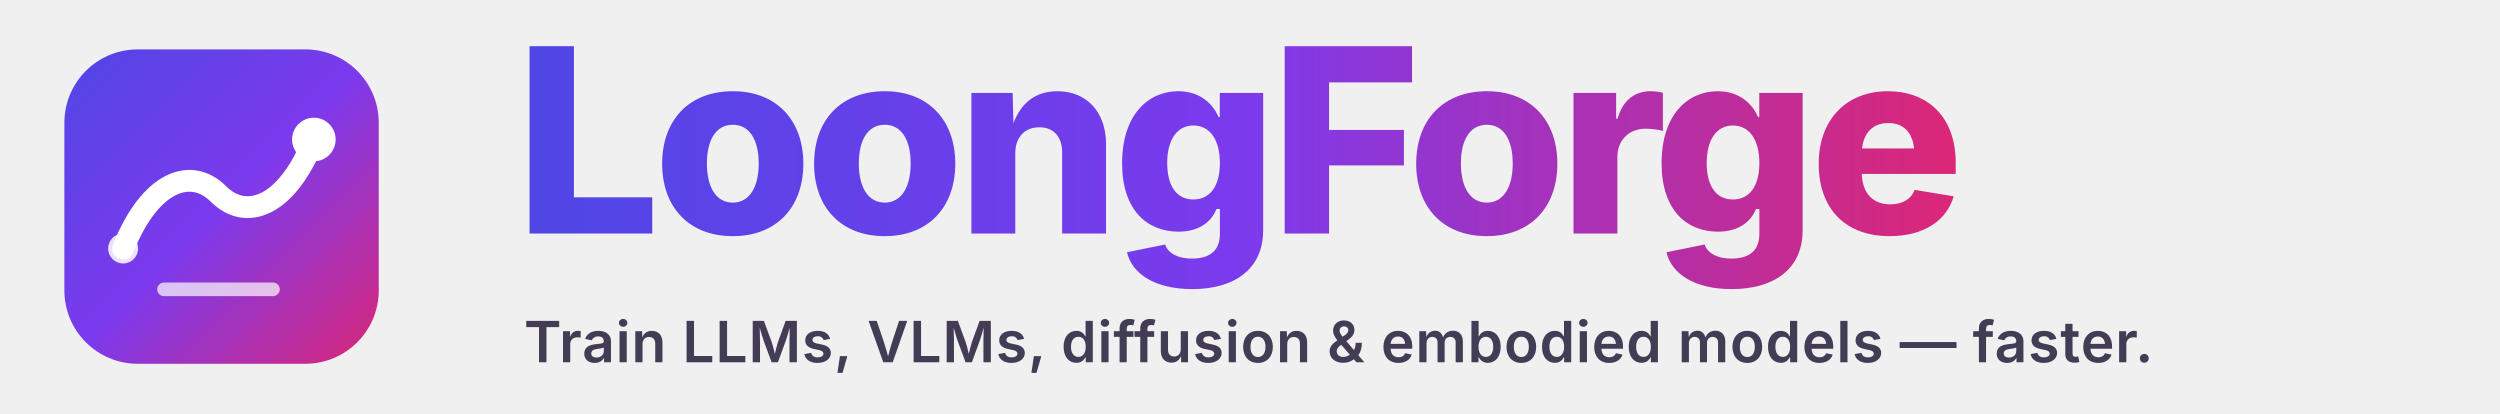
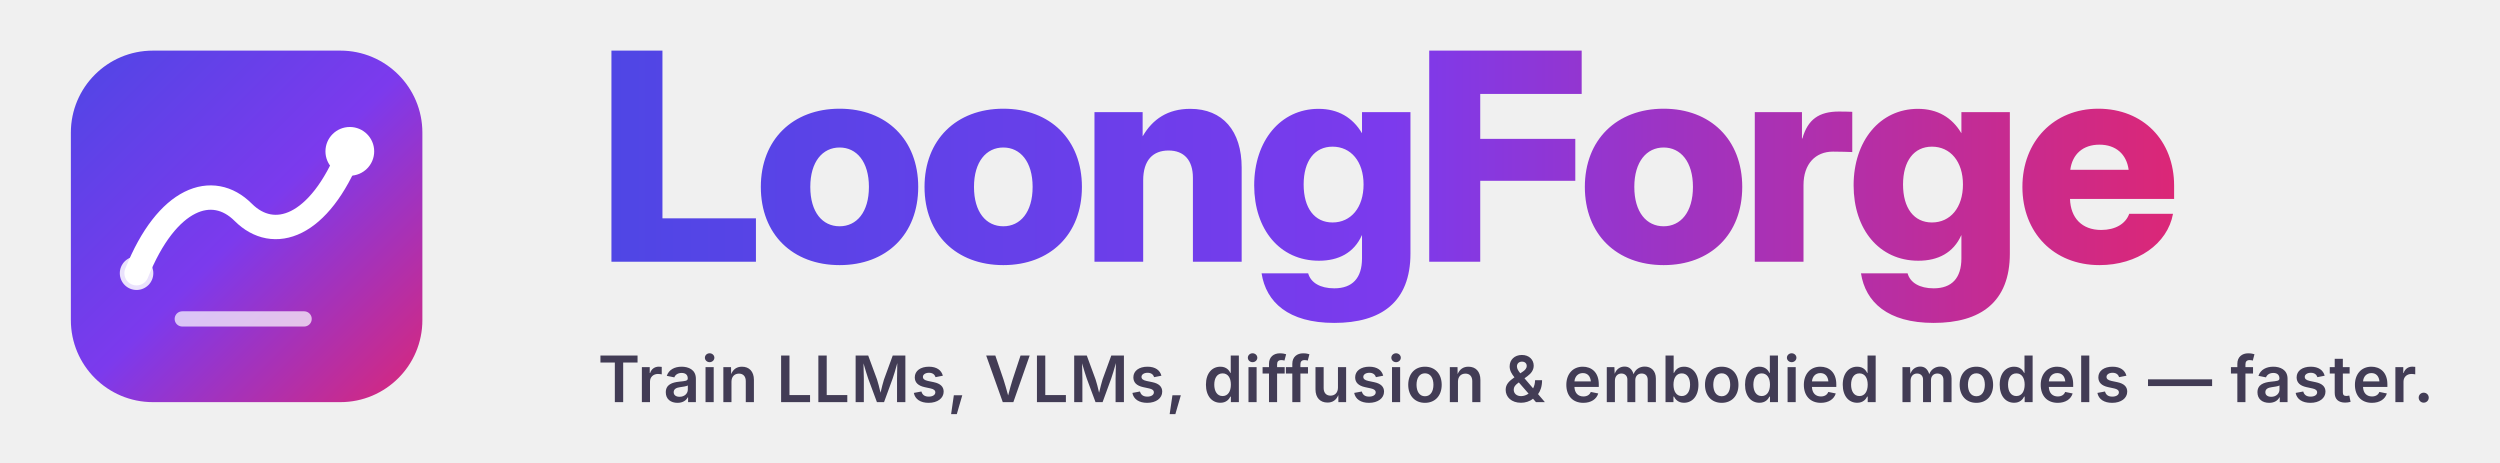
- <svg xmlns="http://www.w3.org/2000/svg" viewBox="0 0 835 138" width="835" height="138" role="img" aria-label="LoongForge — Train LLMs, VLMs, diffusion and embodied models, faster.">
+ <svg xmlns="http://www.w3.org/2000/svg" viewBox="0 0 741 137" width="741" height="137" role="img" aria-label="LoongForge — Train LLMs, VLMs, diffusion and embodied models, faster.">
  <defs>
    <linearGradient id="lf-icon" x1="0" y1="0" x2="1" y2="1">
      <stop offset="0%" stop-color="#4F46E5" />
      <stop offset="50%" stop-color="#7C3AED" />
      <stop offset="100%" stop-color="#DB2777" />
    </linearGradient>
    <linearGradient id="lf-text" x1="0" y1="0" x2="1" y2="0">
      <stop offset="0%" stop-color="#4F46E5" />
      <stop offset="50%" stop-color="#7C3AED" />
      <stop offset="100%" stop-color="#DB2777" />
    </linearGradient>
  </defs>
-   <g transform="translate(18,13) scale(1.75)">
+   <g transform="translate(17.53,11.53) scale(1.7365)">
    <rect x="2" y="2" width="60" height="60" rx="14" fill="url(#lf-icon)" />
    <g transform="translate(32,32) scale(1.3) translate(-32.45,-33.85)">
      <path d="M18 40 C 22 30, 28 28, 32 32 C 36 36, 42 34, 46 24" stroke="#fff" stroke-width="3.2" stroke-linecap="round" fill="none" />
      <circle cx="46" cy="24" r="3.2" fill="#fff" />
      <circle cx="18" cy="40" r="2.2" fill="#fff" opacity="0.85" />
      <path d="M24 46 L40 46" stroke="#fff" stroke-width="2" stroke-linecap="round" opacity="0.7" />
    </g>
  </g>
-   <text x="172" y="78" font-family="'Inter','Helvetica Neue','PingFang SC','Microsoft YaHei',Arial,sans-serif" font-weight="800" font-size="86" letter-spacing="-2.5" fill="url(#lf-text)">LoongForge</text>
-   <text x="175" y="121" font-family="'Inter','Helvetica Neue','PingFang SC','Microsoft YaHei',Arial,sans-serif" font-weight="600" font-size="19" letter-spacing="0.3" fill="#423C55">Train LLMs, VLMs, diffusion &amp; embodied models — faster.</text>
+   <g transform="translate(177.2,77.57)" fill="url(#lf-text)">
+     <path d="M4.03 0.00H46.86V-12.85H19.15V-62.57H4.03ZM71.66 1.01C85.56 1.01 94.96 -8.10 94.96 -22.17C94.96 -36.16 85.56 -45.35 71.66 -45.35C57.76 -45.35 48.31 -36.16 48.31 -22.17C48.31 -8.10 57.76 1.01 71.66 1.01ZM71.66 -10.50C66.58 -10.50 62.97 -14.66 62.97 -22.17C62.97 -29.65 66.62 -33.85 71.66 -33.85C76.70 -33.85 80.35 -29.65 80.35 -22.17C80.35 -14.66 76.70 -10.50 71.66 -10.50ZM120.18 1.01C134.08 1.01 143.48 -8.10 143.48 -22.17C143.48 -36.16 134.08 -45.35 120.18 -45.35C106.28 -45.35 96.83 -36.16 96.83 -22.17C96.83 -8.10 106.28 1.01 120.18 1.01ZM120.18 -10.50C115.10 -10.50 111.49 -14.66 111.49 -22.17C111.49 -29.65 115.14 -33.85 120.18 -33.85C125.22 -33.85 128.87 -29.65 128.87 -22.17C128.87 -14.66 125.22 -10.50 120.18 -10.50ZM161.64 -24.10C161.64 -30.15 164.58 -32.96 169.16 -32.96C173.74 -32.96 176.38 -30.11 176.38 -24.86V0.00H190.83V-27.88C190.83 -38.80 185.20 -45.31 175.59 -45.31C168.91 -45.31 164.42 -42.24 161.48 -37.16V-44.34H147.20V0.00H161.64ZM218.27 18.14C232.13 18.14 240.86 12.01 240.86 -2.44V-44.34H226.50V-38.13H226.46C223.69 -42.79 219.36 -45.31 213.61 -45.31C202.35 -45.31 194.54 -35.82 194.54 -22.63C194.54 -9.62 202.10 -0.29 213.73 -0.29C219.53 -0.29 224.11 -2.60 226.46 -7.85H226.50V-1.01C226.50 4.87 223.64 7.89 218.27 7.89C214.11 7.89 211.30 6.21 210.54 3.44H196.73C198.07 11.97 204.62 18.14 218.27 18.14ZM217.77 -11.63C212.47 -11.63 209.20 -15.83 209.20 -22.89C209.20 -29.90 212.47 -34.10 217.77 -34.10C223.22 -34.10 226.96 -29.69 226.96 -22.89C226.96 -16.04 223.22 -11.63 217.77 -11.63ZM246.42 0.00H261.54V-23.98H289.72V-36.41H261.54V-49.72H291.61V-62.57H246.42ZM315.90 1.01C329.80 1.01 339.20 -8.10 339.20 -22.17C339.20 -36.16 329.80 -45.35 315.90 -45.35C302.00 -45.35 292.55 -36.16 292.55 -22.17C292.55 -8.10 302.00 1.01 315.90 1.01ZM315.90 -10.50C310.82 -10.50 307.21 -14.66 307.21 -22.17C307.21 -29.65 310.86 -33.85 315.90 -33.85C320.94 -33.85 324.59 -29.65 324.59 -22.17C324.59 -14.66 320.94 -10.50 315.90 -10.50ZM342.92 0.00H357.36V-22.72C357.36 -29.02 360.93 -32.63 366.10 -32.63C368.20 -32.63 370.76 -32.54 371.81 -32.50V-44.43C370.63 -44.47 369.42 -44.51 367.86 -44.51C361.94 -44.51 358.62 -42.16 357.03 -36.53H356.90V-44.34H342.92ZM395.93 18.14C409.79 18.14 418.52 12.01 418.52 -2.44V-44.34H404.16V-38.13H404.12C401.35 -42.79 397.02 -45.31 391.27 -45.31C380.02 -45.31 372.21 -35.82 372.21 -22.63C372.21 -9.62 379.77 -0.29 391.40 -0.29C397.19 -0.29 401.77 -2.60 404.12 -7.85H404.16V-1.01C404.16 4.87 401.31 7.89 395.93 7.89C391.78 7.89 388.96 6.21 388.21 3.44H374.39C375.73 11.97 382.29 18.14 395.93 18.14ZM395.43 -11.63C390.14 -11.63 386.86 -15.83 386.86 -22.89C386.86 -29.90 390.14 -34.10 395.43 -34.10C400.89 -34.10 404.62 -29.69 404.62 -22.89C404.62 -16.04 400.89 -11.63 395.43 -11.63ZM445.08 1.01C456.29 1.01 465.24 -5.25 466.88 -14.19H453.90C452.85 -11.25 449.83 -9.41 445.59 -9.41C439.88 -9.41 436.52 -12.98 436.35 -18.60H467.21V-22.51C467.21 -35.95 458.02 -45.35 444.71 -45.35C431.56 -45.35 422.24 -35.69 422.24 -22.17C422.24 -8.65 431.48 1.01 445.08 1.01ZM436.43 -27.25C437.06 -31.91 440.21 -34.69 445.08 -34.69C449.91 -34.69 453.10 -31.91 453.73 -27.25Z" />
+   </g>
+   <g transform="translate(177.2,119.19)" fill="#423C55">
+     <path d="M0.77 -11.74H5.04V0.00H7.51V-11.74H11.77V-13.82H0.77ZM13.05 0.00H15.46V-6.10C15.46 -7.42 16.45 -8.35 17.80 -8.35C18.22 -8.35 18.73 -8.28 18.94 -8.23V-10.45C18.71 -10.48 18.33 -10.51 18.06 -10.51C16.87 -10.51 15.87 -9.83 15.50 -8.64H15.38V-10.37H13.05ZM23.61 0.21C25.22 0.21 26.21 -0.54 26.66 -1.43H26.75V0.00H29.06V-6.93C29.06 -9.69 26.78 -10.50 24.83 -10.50C22.75 -10.50 21.05 -9.62 20.43 -7.79L22.67 -7.34C22.92 -8.02 23.64 -8.65 24.84 -8.65C26.02 -8.65 26.65 -8.05 26.65 -7.04V-7.00C26.65 -6.28 25.89 -6.25 24.09 -6.06C22.09 -5.84 20.14 -5.25 20.14 -2.91C20.14 -0.87 21.63 0.21 23.61 0.21ZM24.23 -1.58C23.21 -1.58 22.48 -2.04 22.48 -2.94C22.48 -3.89 23.29 -4.29 24.38 -4.43C25.00 -4.52 26.34 -4.69 26.67 -4.94V-3.72C26.67 -2.57 25.71 -1.58 24.23 -1.58ZM31.92 0.00H34.34V-10.37H31.92ZM33.13 -11.84C33.90 -11.84 34.54 -12.43 34.54 -13.16C34.54 -13.90 33.90 -14.48 33.13 -14.48C32.36 -14.48 31.73 -13.90 31.73 -13.16C31.73 -12.43 32.36 -11.84 33.13 -11.84ZM39.61 -6.08C39.61 -7.58 40.54 -8.45 41.83 -8.45C43.09 -8.45 43.85 -7.62 43.85 -6.23V0.00H46.26V-6.60C46.26 -9.09 44.85 -10.50 42.72 -10.50C41.19 -10.50 40.12 -9.76 39.51 -8.30L39.48 -10.37H37.20V0.00H39.61ZM54.32 0.00H62.90V-2.09H56.80V-13.82H54.32ZM65.36 0.00H73.94V-2.09H67.84V-13.82H65.36ZM76.41 0.00H78.84V-6.98C78.84 -8.02 78.78 -9.94 78.74 -11.50C79.25 -9.72 79.81 -7.88 80.13 -6.98L82.72 0.00H84.83L87.38 -6.98C87.71 -7.90 88.29 -9.81 88.76 -11.58C88.73 -9.94 88.68 -8.01 88.68 -6.98V0.00H91.15V-13.82H87.41L84.81 -6.69C84.54 -5.86 84.11 -4.16 83.79 -2.79C83.47 -4.17 83.04 -5.87 82.76 -6.69L80.13 -13.82H76.41ZM98.04 0.21C100.66 0.21 102.50 -1.14 102.50 -3.11C102.50 -4.56 101.56 -5.49 99.59 -5.91L97.83 -6.28C96.77 -6.51 96.35 -6.89 96.35 -7.50C96.35 -8.20 97.13 -8.70 98.15 -8.70C99.27 -8.70 99.86 -8.13 100.10 -7.40L102.26 -7.83C101.84 -9.44 100.47 -10.50 98.13 -10.50C95.64 -10.50 93.94 -9.27 93.94 -7.35C93.94 -5.83 94.90 -4.87 96.86 -4.44L98.63 -4.06C99.57 -3.86 100.03 -3.48 100.03 -2.88C100.03 -2.17 99.28 -1.63 98.09 -1.63C96.91 -1.63 96.19 -2.12 95.91 -3.15L93.66 -2.73C94.02 -0.84 95.66 0.21 98.04 0.21ZM104.71 3.55H106.40L108.02 -2.04H105.52ZM120.02 0.00H123.16L128.00 -13.82H125.29L122.92 -6.64C122.53 -5.41 122.11 -3.90 121.61 -1.98C121.10 -3.88 120.65 -5.42 120.26 -6.64L117.81 -13.82H115.10ZM130.15 0.00H138.73V-2.09H132.62V-13.82H130.15ZM141.19 0.00H143.62V-6.98C143.62 -8.02 143.56 -9.94 143.53 -11.50C144.04 -9.72 144.59 -7.88 144.92 -6.98L147.51 0.00H149.61L152.16 -6.98C152.49 -7.90 153.07 -9.81 153.55 -11.58C153.52 -9.94 153.46 -8.01 153.46 -6.98V0.00H155.93V-13.82H152.19L149.59 -6.69C149.33 -5.86 148.90 -4.16 148.57 -2.79C148.26 -4.17 147.82 -5.87 147.54 -6.69L144.92 -13.82H141.19ZM162.83 0.21C165.44 0.21 167.28 -1.14 167.28 -3.11C167.28 -4.56 166.34 -5.49 164.38 -5.91L162.61 -6.28C161.56 -6.51 161.14 -6.89 161.14 -7.50C161.14 -8.20 161.92 -8.70 162.94 -8.70C164.05 -8.70 164.65 -8.13 164.89 -7.40L167.04 -7.83C166.62 -9.44 165.26 -10.50 162.91 -10.50C160.42 -10.50 158.73 -9.27 158.73 -7.35C158.73 -5.83 159.68 -4.87 161.64 -4.44L163.41 -4.06C164.36 -3.86 164.81 -3.48 164.81 -2.88C164.81 -2.17 164.06 -1.63 162.87 -1.63C161.70 -1.63 160.97 -2.12 160.69 -3.15L158.44 -2.73C158.80 -0.84 160.44 0.21 162.83 0.21ZM169.49 3.55H171.18L172.80 -2.04H170.31ZM184.52 0.19C186.31 0.19 187.11 -0.89 187.49 -1.64H187.63V0.00H190.00V-13.82H187.59V-8.66H187.49C187.12 -9.39 186.35 -10.50 184.51 -10.50C182.11 -10.50 180.24 -8.62 180.24 -5.17C180.24 -1.76 182.06 0.19 184.52 0.19ZM185.18 -1.80C183.56 -1.80 182.71 -3.23 182.71 -5.18C182.71 -7.11 183.54 -8.52 185.18 -8.52C186.76 -8.52 187.63 -7.20 187.63 -5.18C187.63 -3.15 186.74 -1.80 185.18 -1.80ZM192.85 0.00H195.26V-10.37H192.85ZM194.06 -11.84C194.83 -11.84 195.47 -12.43 195.47 -13.16C195.47 -13.90 194.83 -14.48 194.06 -14.48C193.29 -14.48 192.66 -13.90 192.66 -13.16C192.66 -12.43 193.29 -11.84 194.06 -11.84ZM203.58 -10.37H201.33V-11.18C201.33 -12.00 201.69 -12.46 202.60 -12.46C203.00 -12.46 203.31 -12.38 203.51 -12.31L204.01 -14.19C203.69 -14.30 203.00 -14.47 202.15 -14.47C200.37 -14.47 198.93 -13.43 198.93 -11.36V-10.37H197.03V-8.48H198.93V0.00H201.33V-8.48H203.58ZM210.49 -10.37H208.24V-11.18C208.24 -12.00 208.59 -12.46 209.50 -12.46C209.90 -12.46 210.22 -12.38 210.42 -12.31L210.91 -14.19C210.60 -14.30 209.91 -14.47 209.06 -14.47C207.28 -14.47 205.84 -13.43 205.84 -11.36V-10.37H203.94V-8.48H205.84V0.00H208.24V-8.48H210.49ZM216.27 0.13C217.77 0.13 218.86 -0.59 219.48 -2.08L219.50 0.00H221.79V-10.37H219.37V-4.30C219.37 -2.79 218.44 -1.92 217.16 -1.92C215.90 -1.92 215.13 -2.76 215.13 -4.15V-10.37H212.71V-3.78C212.71 -1.28 214.13 0.13 216.27 0.13ZM228.57 0.21C231.19 0.21 233.03 -1.14 233.03 -3.11C233.03 -4.56 232.09 -5.49 230.12 -5.91L228.36 -6.28C227.30 -6.51 226.88 -6.89 226.88 -7.50C226.88 -8.20 227.66 -8.70 228.68 -8.70C229.80 -8.70 230.39 -8.13 230.63 -7.40L232.78 -7.83C232.37 -9.44 231.00 -10.50 228.66 -10.50C226.17 -10.50 224.47 -9.27 224.47 -7.35C224.47 -5.83 225.43 -4.87 227.39 -4.44L229.16 -4.06C230.10 -3.86 230.56 -3.48 230.56 -2.88C230.56 -2.17 229.81 -1.63 228.62 -1.63C227.44 -1.63 226.72 -2.12 226.44 -3.15L224.18 -2.73C224.55 -0.84 226.19 0.21 228.57 0.21ZM235.39 0.00H237.80V-10.37H235.39ZM236.59 -11.84C237.36 -11.84 238.00 -12.43 238.00 -13.16C238.00 -13.90 237.36 -14.48 236.59 -14.48C235.82 -14.48 235.19 -13.90 235.19 -13.16C235.19 -12.43 235.82 -11.84 236.59 -11.84ZM245.16 0.21C248.18 0.21 250.12 -1.94 250.12 -5.13C250.12 -8.36 248.18 -10.50 245.16 -10.50C242.13 -10.50 240.20 -8.36 240.20 -5.13C240.20 -1.94 242.13 0.21 245.16 0.21ZM245.16 -1.74C243.48 -1.74 242.66 -3.25 242.66 -5.14C242.66 -7.05 243.48 -8.54 245.16 -8.54C246.85 -8.54 247.67 -7.05 247.67 -5.14C247.67 -3.25 246.85 -1.74 245.16 -1.74ZM254.94 -6.08C254.94 -7.58 255.87 -8.45 257.16 -8.45C258.42 -8.45 259.18 -7.62 259.18 -6.23V0.00H261.59V-6.60C261.59 -9.09 260.18 -10.50 258.05 -10.50C256.53 -10.50 255.45 -9.76 254.84 -8.30L254.81 -10.37H252.53V0.00H254.94ZM273.63 0.19C274.85 0.19 276.21 -0.19 277.18 -1.01L278.06 0.00H280.70L278.68 -2.37C279.34 -3.26 279.87 -4.59 279.87 -6.49H277.79C277.79 -5.58 277.57 -4.77 277.21 -4.08L274.66 -7.06L275.55 -7.71C276.66 -8.52 277.39 -9.54 277.39 -10.81C277.39 -12.55 276.05 -13.98 273.89 -13.98C271.70 -13.98 270.26 -12.53 270.26 -10.60C270.26 -9.34 270.87 -8.35 271.68 -7.35C270.14 -6.26 269.08 -5.32 269.08 -3.64C269.08 -1.49 270.81 0.19 273.63 0.19ZM275.87 -2.52C275.20 -2.05 274.42 -1.78 273.65 -1.78C272.35 -1.78 271.47 -2.53 271.47 -3.69C271.47 -4.46 271.86 -5.02 272.75 -5.67L272.98 -5.84ZM273.42 -8.54C272.81 -9.29 272.42 -9.90 272.42 -10.59C272.42 -11.43 273.02 -12.00 273.92 -12.00C274.80 -12.00 275.32 -11.46 275.32 -10.73C275.32 -9.99 274.77 -9.46 274.22 -9.08ZM292.10 0.21C294.41 0.21 296.02 -0.89 296.52 -2.57L294.31 -3.02C293.98 -2.14 293.18 -1.68 292.13 -1.68C290.58 -1.68 289.53 -2.66 289.46 -4.51H296.68V-5.27C296.68 -8.91 294.47 -10.50 291.94 -10.50C288.97 -10.50 287.06 -8.31 287.06 -5.12C287.06 -1.87 288.97 0.21 292.10 0.21ZM289.47 -6.15C289.58 -7.53 290.47 -8.61 291.95 -8.61C293.39 -8.61 294.19 -7.64 294.33 -6.15ZM299.05 0.00H301.46V-6.35C301.46 -7.74 302.33 -8.48 303.39 -8.48C304.41 -8.48 305.15 -7.79 305.15 -6.74V0.00H307.50V-6.51C307.50 -7.67 308.22 -8.48 309.38 -8.48C310.38 -8.48 311.18 -7.90 311.18 -6.62V0.00H313.60V-7.00C313.60 -9.30 312.17 -10.54 310.30 -10.54C308.85 -10.54 307.55 -9.78 306.99 -8.28C306.55 -9.76 305.66 -10.54 304.33 -10.54C303.09 -10.54 301.93 -9.87 301.39 -8.40L301.31 -10.37H299.05ZM321.93 0.19C324.39 0.19 326.22 -1.76 326.22 -5.17C326.22 -8.62 324.33 -10.50 321.94 -10.50C320.09 -10.50 319.33 -9.39 318.97 -8.66H318.87V-13.82H316.46V0.00H318.81V-1.64H318.97C319.34 -0.89 320.15 0.19 321.93 0.19ZM321.28 -1.80C319.70 -1.80 318.82 -3.15 318.82 -5.18C318.82 -7.20 319.69 -8.52 321.28 -8.52C322.91 -8.52 323.74 -7.11 323.74 -5.18C323.74 -3.23 322.90 -1.80 321.28 -1.80ZM333.11 0.21C336.14 0.21 338.08 -1.94 338.08 -5.13C338.08 -8.36 336.14 -10.50 333.11 -10.50C330.09 -10.50 328.16 -8.36 328.16 -5.13C328.16 -1.94 330.09 0.21 333.11 0.21ZM333.11 -1.74C331.43 -1.74 330.62 -3.25 330.62 -5.14C330.62 -7.05 331.43 -8.54 333.11 -8.54C334.80 -8.54 335.63 -7.05 335.63 -5.14C335.63 -3.25 334.80 -1.74 333.11 -1.74ZM344.30 0.19C346.10 0.19 346.89 -0.89 347.27 -1.64H347.42V0.00H349.79V-13.82H347.38V-8.66H347.27C346.90 -9.39 346.14 -10.50 344.30 -10.50C341.90 -10.50 340.03 -8.62 340.03 -5.17C340.03 -1.76 341.85 0.19 344.30 0.19ZM344.96 -1.80C343.35 -1.80 342.50 -3.23 342.50 -5.18C342.50 -7.11 343.33 -8.52 344.96 -8.52C346.55 -8.52 347.42 -7.20 347.42 -5.18C347.42 -3.15 346.53 -1.80 344.96 -1.80ZM352.64 0.00H355.05V-10.37H352.64ZM353.85 -11.84C354.62 -11.84 355.26 -12.43 355.26 -13.16C355.26 -13.90 354.62 -14.48 353.85 -14.48C353.08 -14.48 352.44 -13.90 352.44 -13.16C352.44 -12.43 353.08 -11.84 353.85 -11.84ZM362.49 0.21C364.80 0.21 366.42 -0.89 366.92 -2.57L364.70 -3.02C364.38 -2.14 363.58 -1.68 362.52 -1.68C360.97 -1.68 359.93 -2.66 359.86 -4.51H367.08V-5.27C367.08 -8.91 364.87 -10.50 362.34 -10.50C359.37 -10.50 357.46 -8.31 357.46 -5.12C357.46 -1.87 359.37 0.21 362.49 0.21ZM359.87 -6.15C359.98 -7.53 360.87 -8.61 362.35 -8.61C363.78 -8.61 364.59 -7.64 364.73 -6.15ZM373.27 0.19C375.06 0.19 375.86 -0.89 376.24 -1.64H376.39V0.00H378.75V-13.82H376.34V-8.66H376.24C375.87 -9.39 375.11 -10.50 373.26 -10.50C370.87 -10.50 368.99 -8.62 368.99 -5.17C368.99 -1.76 370.81 0.19 373.27 0.19ZM373.93 -1.80C372.31 -1.80 371.46 -3.23 371.46 -5.18C371.46 -7.11 372.29 -8.52 373.93 -8.52C375.51 -8.52 376.39 -7.20 376.39 -5.18C376.39 -3.15 375.50 -1.80 373.93 -1.80ZM386.69 0.00H389.10V-6.35C389.10 -7.74 389.97 -8.48 391.03 -8.48C392.05 -8.48 392.79 -7.79 392.79 -6.74V0.00H395.14V-6.51C395.14 -7.67 395.86 -8.48 397.03 -8.48C398.02 -8.48 398.83 -7.90 398.83 -6.62V0.00H401.24V-7.00C401.24 -9.30 399.81 -10.54 397.94 -10.54C396.49 -10.54 395.19 -9.78 394.63 -8.28C394.19 -9.76 393.30 -10.54 391.97 -10.54C390.74 -10.54 389.57 -9.87 389.03 -8.40L388.95 -10.37H386.69ZM408.60 0.21C411.62 0.21 413.56 -1.94 413.56 -5.13C413.56 -8.36 411.62 -10.50 408.60 -10.50C405.57 -10.50 403.64 -8.36 403.64 -5.13C403.64 -1.94 405.57 0.21 408.60 0.21ZM408.60 -1.74C406.92 -1.74 406.10 -3.25 406.10 -5.14C406.10 -7.05 406.92 -8.54 408.60 -8.54C410.29 -8.54 411.11 -7.05 411.11 -5.14C411.11 -3.25 410.29 -1.74 408.60 -1.74ZM419.79 0.19C421.58 0.19 422.38 -0.89 422.76 -1.64H422.91V0.00H425.27V-13.82H422.86V-8.66H422.76C422.39 -9.39 421.63 -10.50 419.78 -10.50C417.39 -10.50 415.51 -8.62 415.51 -5.17C415.51 -1.76 417.33 0.19 419.79 0.19ZM420.45 -1.80C418.83 -1.80 417.98 -3.23 417.98 -5.18C417.98 -7.11 418.81 -8.52 420.45 -8.52C422.03 -8.52 422.91 -7.20 422.91 -5.18C422.91 -3.15 422.02 -1.80 420.45 -1.80ZM432.71 0.21C435.02 0.21 436.63 -0.89 437.13 -2.57L434.91 -3.02C434.59 -2.14 433.79 -1.68 432.73 -1.68C431.18 -1.68 430.14 -2.66 430.07 -4.51H437.29V-5.27C437.29 -8.91 435.08 -10.50 432.55 -10.50C429.58 -10.50 427.67 -8.31 427.67 -5.12C427.67 -1.87 429.58 0.21 432.71 0.21ZM430.08 -6.15C430.19 -7.53 431.08 -8.61 432.56 -8.61C434.00 -8.61 434.80 -7.64 434.94 -6.15ZM442.07 -13.82H439.66V0.00H442.07ZM448.85 0.21C451.47 0.21 453.31 -1.14 453.31 -3.11C453.31 -4.56 452.37 -5.49 450.40 -5.91L448.64 -6.28C447.58 -6.51 447.17 -6.89 447.17 -7.50C447.17 -8.20 447.95 -8.70 448.97 -8.70C450.08 -8.70 450.67 -8.13 450.91 -7.40L453.07 -7.83C452.65 -9.44 451.29 -10.50 448.94 -10.50C446.45 -10.50 444.75 -9.27 444.75 -7.35C444.75 -5.83 445.71 -4.87 447.67 -4.44L449.44 -4.06C450.39 -3.86 450.84 -3.48 450.84 -2.88C450.84 -2.17 450.09 -1.63 448.90 -1.63C447.72 -1.63 447.00 -2.12 446.72 -3.15L444.47 -2.73C444.83 -0.84 446.47 0.21 448.85 0.21ZM478.47 -6.75H459.47V-4.76H478.47ZM490.60 -10.37H488.35V-11.18C488.35 -12.00 488.70 -12.46 489.61 -12.46C490.01 -12.46 490.33 -12.38 490.53 -12.31L491.02 -14.19C490.71 -14.30 490.02 -14.47 489.17 -14.47C487.39 -14.47 485.95 -13.43 485.95 -11.36V-10.37H484.05V-8.48H485.95V0.00H488.35V-8.48H490.60ZM495.38 0.21C496.99 0.21 497.98 -0.54 498.43 -1.43H498.52V0.00H500.83V-6.93C500.83 -9.69 498.55 -10.50 496.60 -10.50C494.52 -10.50 492.82 -9.62 492.20 -7.79L494.44 -7.34C494.69 -8.02 495.41 -8.65 496.61 -8.65C497.79 -8.65 498.42 -8.05 498.42 -7.04V-7.00C498.42 -6.28 497.66 -6.25 495.86 -6.06C493.86 -5.84 491.91 -5.25 491.91 -2.91C491.91 -0.87 493.40 0.21 495.38 0.21ZM496.00 -1.58C494.98 -1.58 494.25 -2.04 494.25 -2.94C494.25 -3.89 495.06 -4.29 496.15 -4.43C496.77 -4.52 498.11 -4.69 498.44 -4.94V-3.72C498.44 -2.57 497.48 -1.58 496.00 -1.58ZM507.62 0.21C510.23 0.21 512.07 -1.14 512.07 -3.11C512.07 -4.56 511.13 -5.49 509.17 -5.91L507.40 -6.28C506.35 -6.51 505.93 -6.89 505.93 -7.50C505.93 -8.20 506.71 -8.70 507.73 -8.70C508.84 -8.70 509.44 -8.13 509.68 -7.40L511.83 -7.83C511.41 -9.44 510.05 -10.50 507.70 -10.50C505.21 -10.50 503.52 -9.27 503.52 -7.35C503.52 -5.83 504.47 -4.87 506.43 -4.44L508.20 -4.06C509.15 -3.86 509.60 -3.48 509.60 -2.88C509.60 -2.17 508.85 -1.63 507.66 -1.63C506.49 -1.63 505.76 -2.12 505.48 -3.15L503.23 -2.73C503.59 -0.84 505.23 0.21 507.62 0.21ZM519.23 -10.37H517.22V-12.84H514.81V-10.37H513.34V-8.48H514.81V-2.72C514.81 -0.88 515.91 0.14 517.90 0.14C518.41 0.14 518.99 0.07 519.51 -0.08L519.13 -1.95C518.90 -1.89 518.48 -1.83 518.25 -1.83C517.52 -1.83 517.22 -2.17 517.22 -2.92V-8.48H519.23ZM525.84 0.21C528.15 0.21 529.76 -0.89 530.26 -2.57L528.04 -3.02C527.72 -2.14 526.92 -1.68 525.86 -1.68C524.31 -1.68 523.27 -2.66 523.20 -4.51H530.42V-5.27C530.42 -8.91 528.21 -10.50 525.68 -10.50C522.71 -10.50 520.80 -8.31 520.80 -5.12C520.80 -1.87 522.71 0.21 525.84 0.21ZM523.21 -6.15C523.32 -7.53 524.21 -8.61 525.69 -8.61C527.12 -8.61 527.93 -7.64 528.07 -6.15ZM532.79 0.00H535.20V-6.10C535.20 -7.42 536.19 -8.35 537.54 -8.35C537.96 -8.35 538.47 -8.28 538.68 -8.23V-10.45C538.45 -10.48 538.07 -10.51 537.80 -10.51C536.61 -10.51 535.61 -9.83 535.24 -8.64H535.13V-10.37H532.79ZM541.19 0.16C542.02 0.16 542.68 -0.49 542.68 -1.33C542.68 -2.15 542.02 -2.80 541.19 -2.80C540.35 -2.80 539.70 -2.15 539.70 -1.33C539.70 -0.49 540.35 0.16 541.19 0.16Z" />
+   </g>
</svg>
